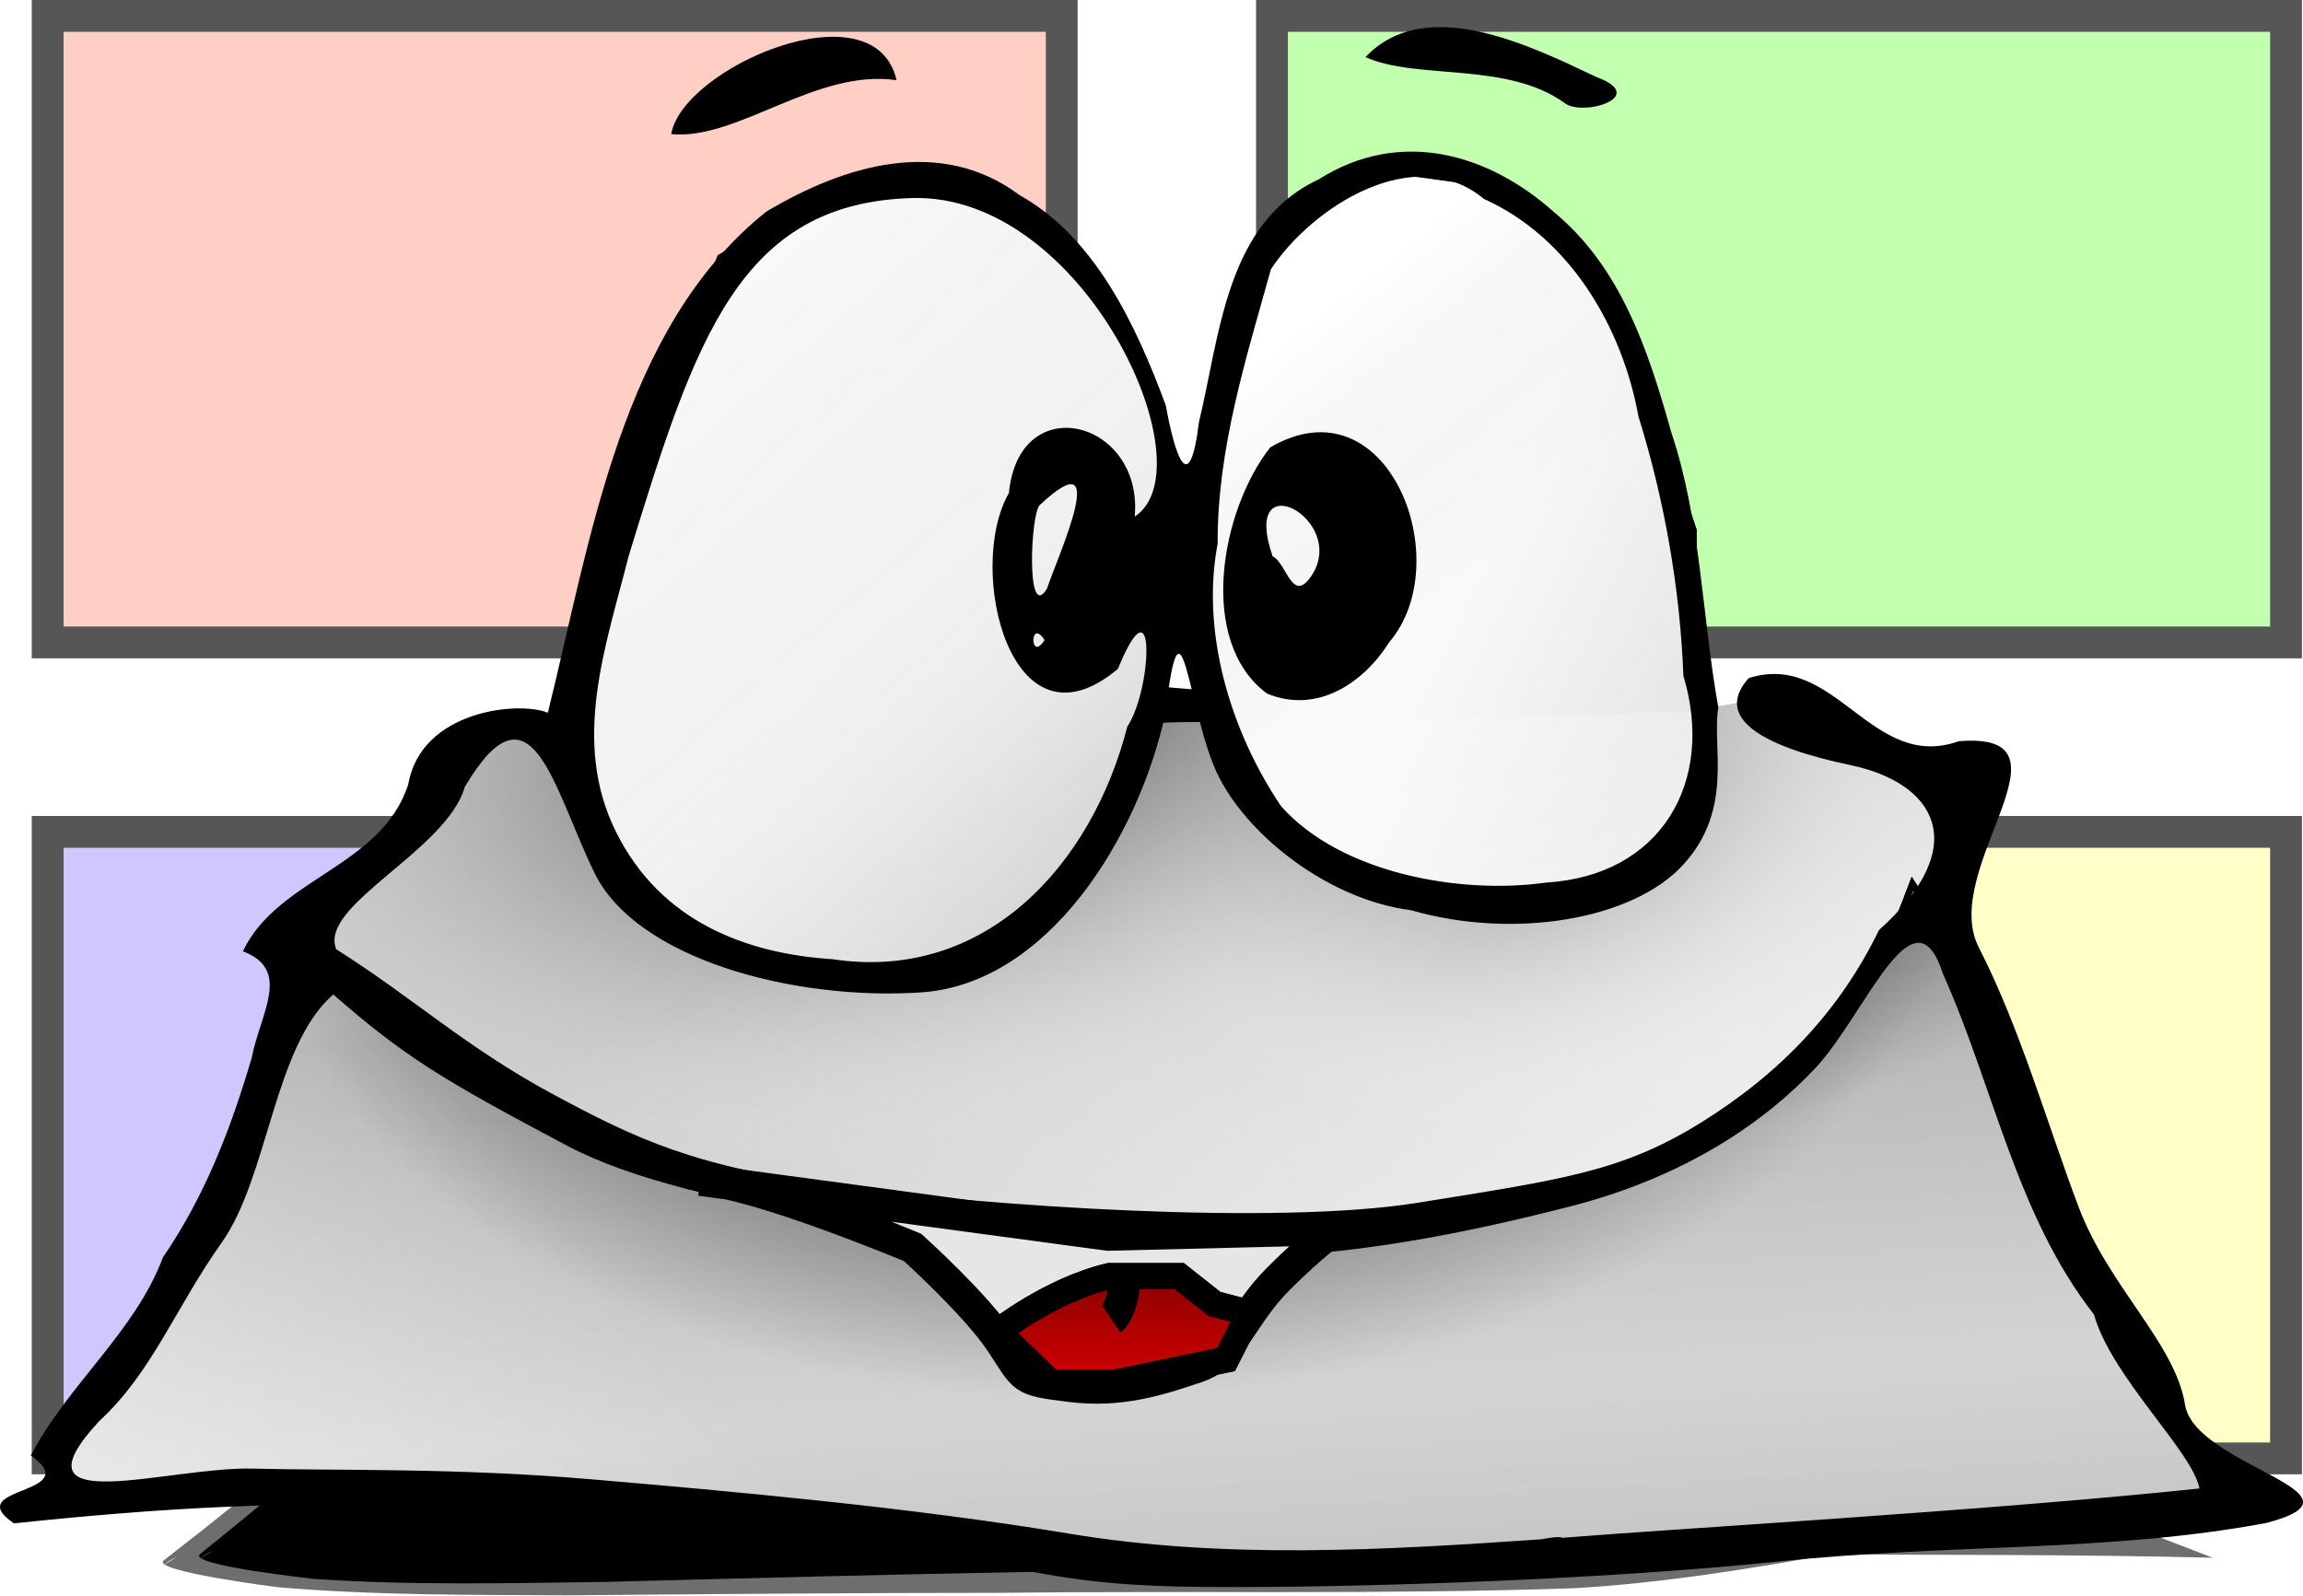
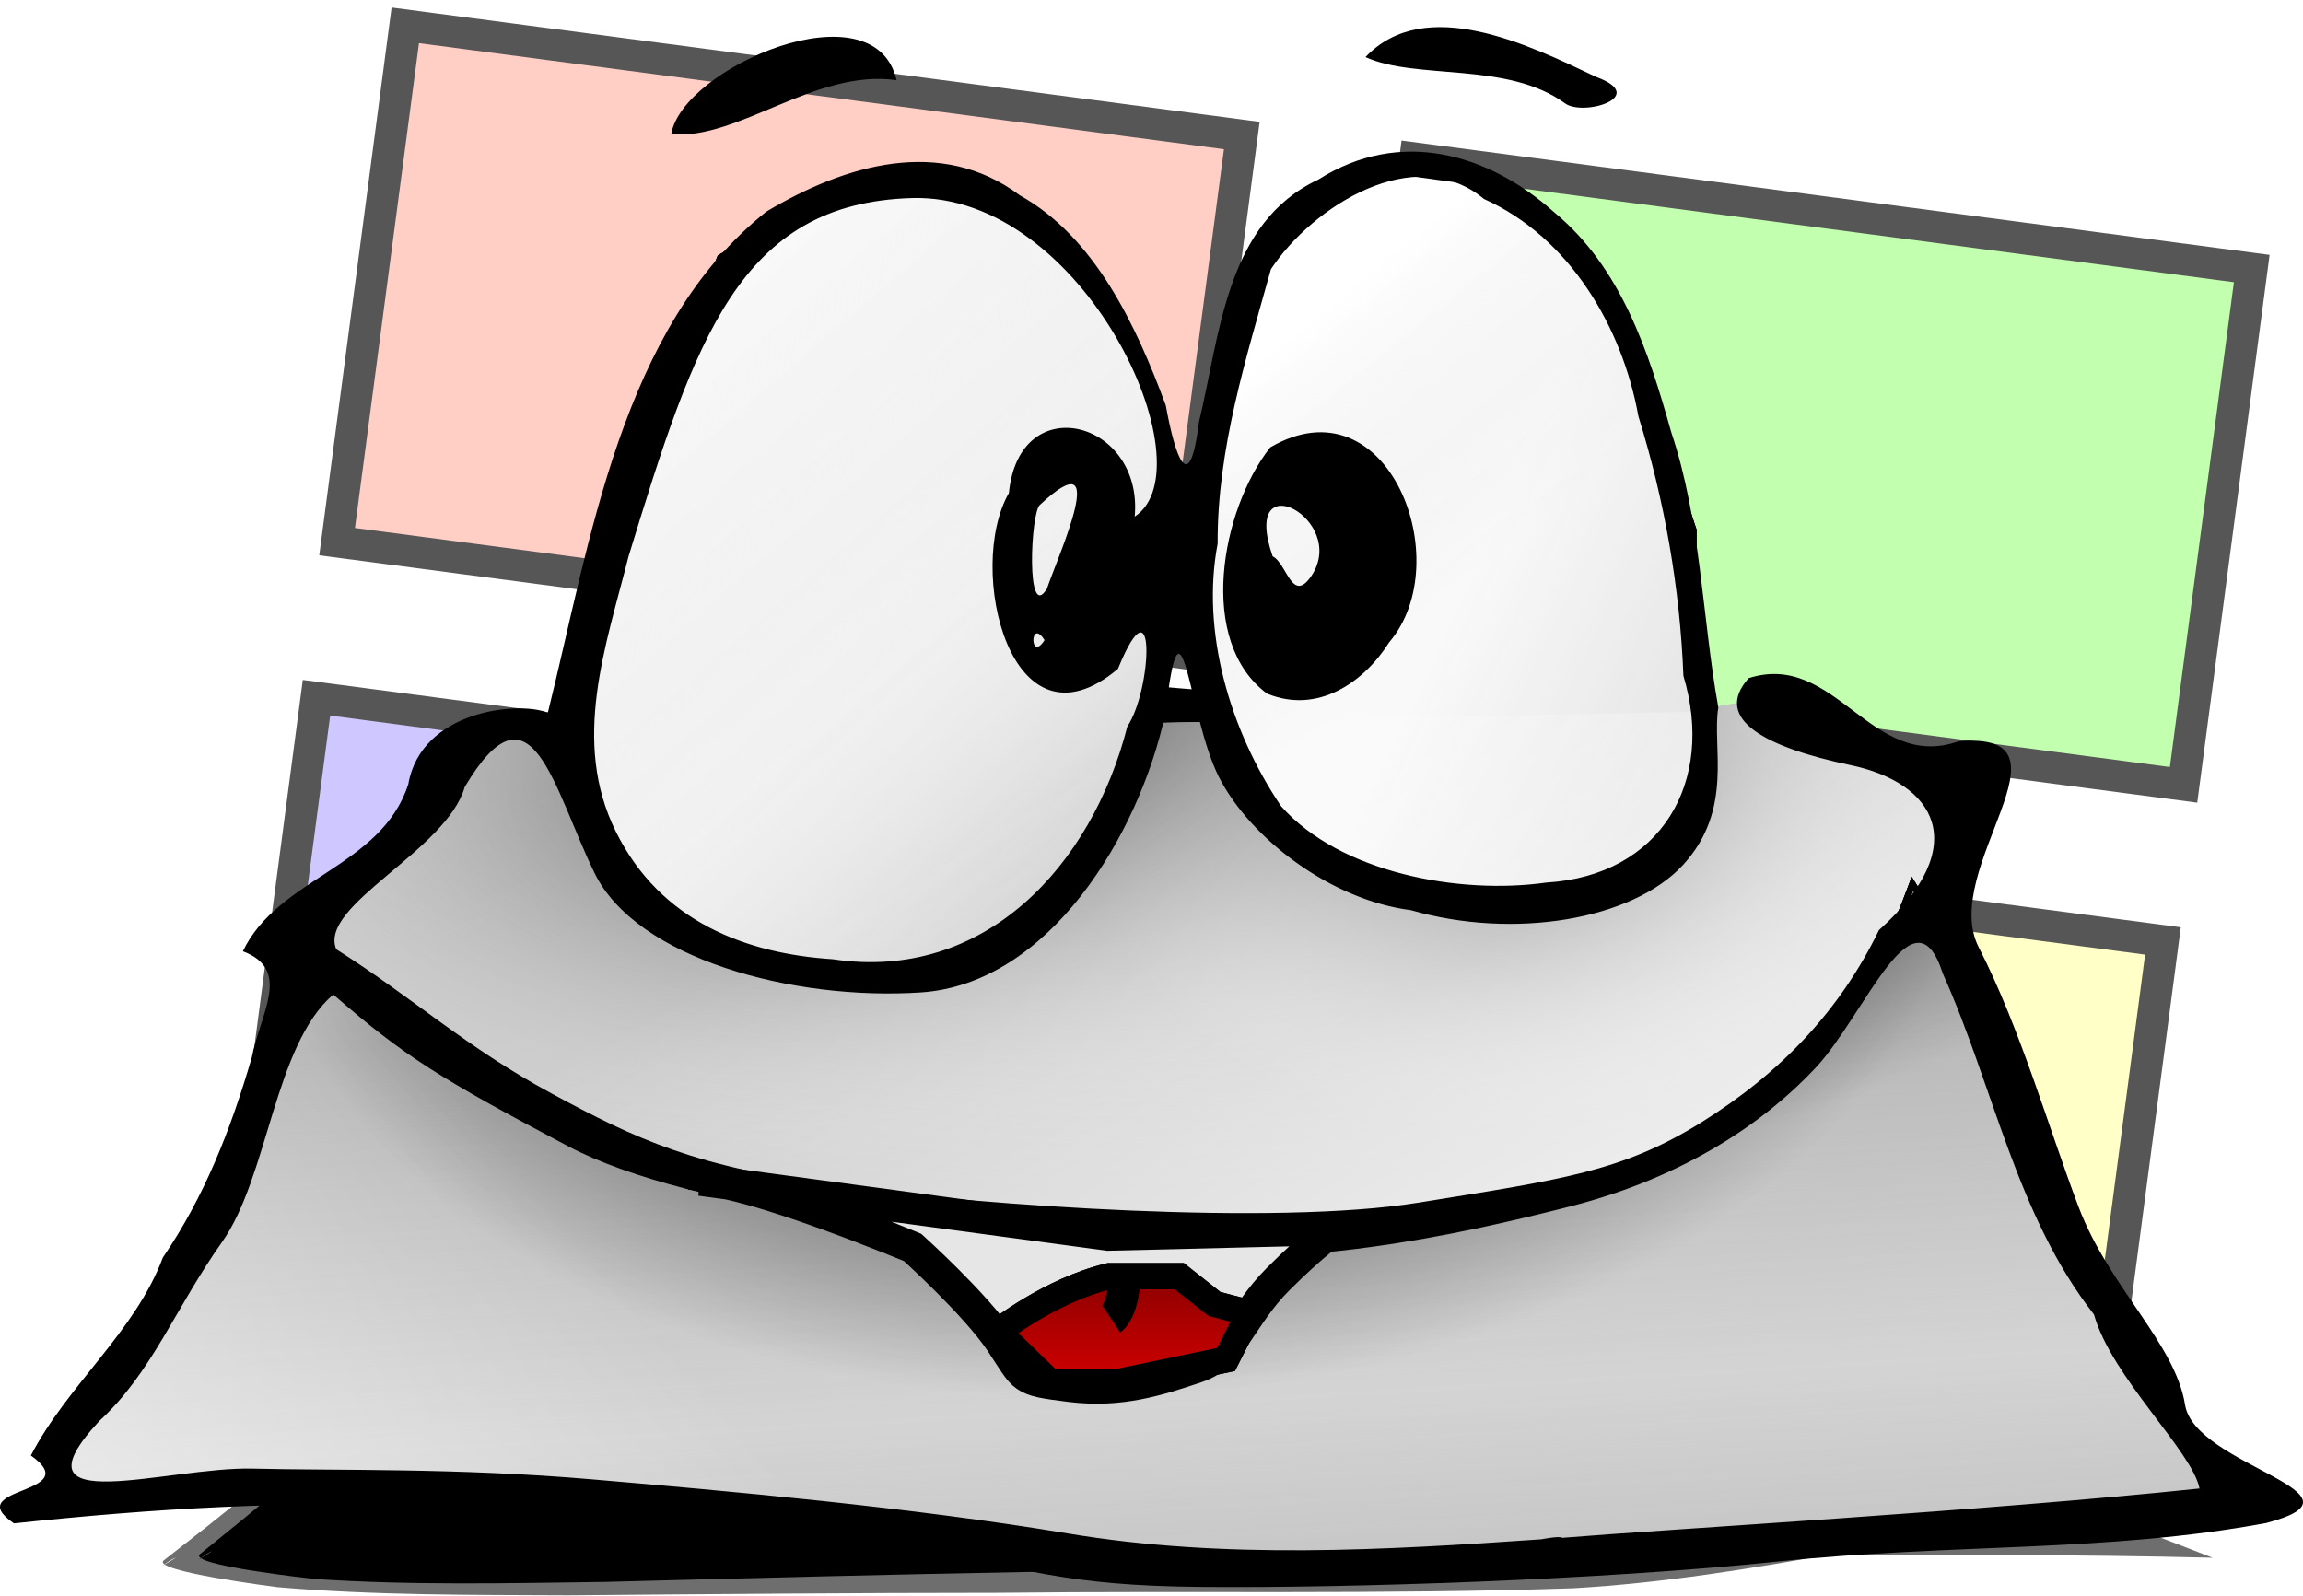
<svg xmlns="http://www.w3.org/2000/svg" xmlns:xlink="http://www.w3.org/1999/xlink" width="53.399" height="37" id="svg5948" version="1.0">
  <defs id="defs5950">
    <linearGradient id="linearGradient5607">
      <stop style="stop-color:#550000;stop-opacity:1" offset="0" id="stop5609" />
      <stop style="stop-color:#da0000;stop-opacity:1" offset="1" id="stop5611" />
    </linearGradient>
    <linearGradient xlink:href="#linearGradient5607" id="linearGradient5897" gradientUnits="userSpaceOnUse" x1="162.788" y1="365.915" x2="162.788" y2="372.383" />
    <radialGradient xlink:href="#linearGradient3415" id="radialGradient5895" gradientUnits="userSpaceOnUse" gradientTransform="matrix(4.3386401e-3,9.6493668e-2,-0.1481891,6.6630194e-3,752.3383,358.8032)" cx="-383.179" cy="3897.164" fx="-383.179" fy="3897.164" r="182.011" />
    <linearGradient id="linearGradient3415">
      <stop style="stop-color:#000000;stop-opacity:1;" offset="0" id="stop3417" />
      <stop style="stop-color:#000000;stop-opacity:0;" offset="1" id="stop3419" />
    </linearGradient>
    <radialGradient xlink:href="#linearGradient3415" id="radialGradient5893" gradientUnits="userSpaceOnUse" gradientTransform="matrix(4.3386401e-3,9.6493668e-2,-0.1481891,6.6630194e-3,752.3383,358.8032)" cx="-315.021" cy="3970.69" fx="-315.021" fy="3970.69" r="182.011" />
    <linearGradient id="linearGradient3607">
      <stop style="stop-color:#ffffff;stop-opacity:1;" offset="0" id="stop3609" />
      <stop style="stop-color:#ffffff;stop-opacity:0;" offset="1" id="stop3611" />
    </linearGradient>
    <linearGradient xlink:href="#linearGradient3607" id="linearGradient5891" gradientUnits="userSpaceOnUse" gradientTransform="matrix(0.1880889,0,0,0.1880889,186.9307,-487.6432)" x1="-384.765" y1="4644.027" x2="-240.722" y2="4520.747" />
    <linearGradient id="linearGradient3597">
      <stop style="stop-color:#ffffff;stop-opacity:1;" offset="0" id="stop3599" />
      <stop style="stop-color:#ffffff;stop-opacity:0;" offset="1" id="stop3601" />
    </linearGradient>
    <linearGradient xlink:href="#linearGradient3597" id="linearGradient5889" gradientUnits="userSpaceOnUse" gradientTransform="matrix(0.1880889,0,0,0.1880889,186.9307,-487.6432)" x1="-35.686" y1="4597.96" x2="-116.143" y2="4456.449" />
    <linearGradient id="linearGradient3381">
      <stop id="stop3383" offset="0" style="stop-color:#ffffff;stop-opacity:1" />
      <stop id="stop3385" offset="1" style="stop-color:#e6e6e6;stop-opacity:0;" />
    </linearGradient>
    <linearGradient xlink:href="#linearGradient3381" id="linearGradient5887" gradientUnits="userSpaceOnUse" gradientTransform="matrix(0.1880889,0,0,0.1880889,217.1824,-415.7954)" x1="-267.06" y1="4017.087" x2="-235.062" y2="4056.689" />
    <linearGradient id="linearGradient3371">
      <stop id="stop3373" offset="0" style="stop-color:#ffffff;stop-opacity:1" />
      <stop id="stop3375" offset="1" style="stop-color:#ececec;stop-opacity:0;" />
    </linearGradient>
    <linearGradient xlink:href="#linearGradient3371" id="linearGradient5885" gradientUnits="userSpaceOnUse" gradientTransform="matrix(0.1880889,0,0,0.1880889,217.1824,-415.7954)" x1="-378.251" y1="3996.271" x2="-318.21" y2="4065.828" />
    <linearGradient id="linearGradient3359">
      <stop style="stop-color:#cccccc;stop-opacity:1" offset="0" id="stop3361" />
      <stop style="stop-color:#ececec;stop-opacity:0;" offset="1" id="stop3363" />
    </linearGradient>
    <linearGradient xlink:href="#linearGradient3359" id="linearGradient5883" gradientUnits="userSpaceOnUse" gradientTransform="matrix(0.1880889,0,0,0.1880889,217.1824,-415.7954)" x1="-290.923" y1="4104.415" x2="-331.411" y2="4060.243" />
    <linearGradient id="linearGradient3349">
      <stop style="stop-color:#e6e6e6;stop-opacity:1;" offset="0" id="stop3351" />
      <stop style="stop-color:#e6e6e6;stop-opacity:0;" offset="1" id="stop3353" />
    </linearGradient>
    <linearGradient xlink:href="#linearGradient3349" id="linearGradient5881" gradientUnits="userSpaceOnUse" gradientTransform="matrix(0.1880889,0,0,0.1880889,217.1824,-415.7954)" x1="-193.441" y1="4072.936" x2="-232.028" y2="4054.658" />
    <linearGradient id="linearGradient3425">
      <stop style="stop-color:#f9f9f9;stop-opacity:1;" offset="0" id="stop3427" />
      <stop style="stop-color:#f9f9f9;stop-opacity:0;" offset="1" id="stop3429" />
    </linearGradient>
    <linearGradient xlink:href="#linearGradient3425" id="linearGradient5879" gradientUnits="userSpaceOnUse" gradientTransform="matrix(0.1880889,0,0,0.1880889,217.1824,-415.7954)" spreadMethod="reflect" x1="-285.846" y1="4192.251" x2="-289.908" y2="4124.216" />
    <radialGradient xlink:href="#linearGradient3399" id="radialGradient5877" gradientUnits="userSpaceOnUse" gradientTransform="matrix(1.6048082e-2,9.0554532e-2,-0.1793599,3.1782527e-2,856.4185,250.8547)" cx="-248.956" cy="3885.66" fx="-248.956" fy="3885.66" r="140.296" />
    <radialGradient xlink:href="#linearGradient3399" id="radialGradient5875" gradientUnits="userSpaceOnUse" gradientTransform="matrix(8.1627261e-3,7.6309939e-2,-9.8386948e-2,1.052337e-2,540.9659,329.3861)" cx="-199.248" cy="3702.433" fx="-199.248" fy="3702.433" r="140.296" />
    <linearGradient id="linearGradient3399">
      <stop style="stop-color:#4d4d4d;stop-opacity:1" offset="0" id="stop3401" />
      <stop style="stop-color:#ececec;stop-opacity:0;" offset="1" id="stop3403" />
    </linearGradient>
    <radialGradient xlink:href="#linearGradient3399" id="radialGradient5873" gradientUnits="userSpaceOnUse" gradientTransform="matrix(4.6632815e-3,0.1549835,-0.288364,8.6613063e-3,1245.536,351.7863)" cx="-258.571" cy="3747.105" fx="-258.571" fy="3747.105" r="140.296" />
  </defs>
+   <g id="layer2" style="display:inline">
+     <g id="g2478" transform="matrix(0.7805842,0.1028427,-0.1029504,0.7797682,10.34337,-356.744)" style="opacity:1;stroke:#565656;stroke-width:0.937;stroke-miterlimit:4;stroke-dasharray:none;stroke-opacity:1">
+       <rect y="470.576" x="58.214" height="15.357" width="24.848" id="rect2470" style="opacity:1;fill:#cfc7ff;fill-opacity:1;stroke:#565656;stroke-width:0.937;stroke-linecap:round;stroke-linejoin:miter;stroke-miterlimit:4;stroke-dasharray:none;stroke-dashoffset:0;stroke-opacity:1" />
+       <rect style="opacity:1;fill:#ffcfc6;fill-opacity:1;stroke:#565656;stroke-width:0.937;stroke-linecap:round;stroke-linejoin:miter;stroke-miterlimit:4;stroke-dasharray:none;stroke-dashoffset:0;stroke-opacity:1" id="rect2472" width="24.848" height="15.357" x="58.214" y="450.576" />
+       <rect style="opacity:1;fill:#ffffc7;fill-opacity:1;stroke:#565656;stroke-width:0.937;stroke-linecap:round;stroke-linejoin:miter;stroke-miterlimit:4;stroke-dasharray:none;stroke-dashoffset:0;stroke-opacity:1" id="rect2474" width="24.848" height="15.357" x="88.214" y="470.576" />
+       <rect y="450.576" x="88.214" height="15.357" width="24.848" id="rect2476" style="opacity:1;fill:#c2ffae;fill-opacity:1;stroke:#565656;stroke-width:0.937;stroke-linecap:round;stroke-linejoin:miter;stroke-miterlimit:4;stroke-dasharray:none;stroke-dashoffset:0;stroke-opacity:1" />
+     </g>
+   </g>
  <g id="layer1" transform="translate(-62.07252,-496.0942)">
-     <g id="g2478" transform="matrix(0.9462539,0,0,0.9462539,8.092667,70.1033)" style="opacity:1;stroke:#565656;stroke-width:0.78;stroke-miterlimit:4;stroke-dasharray:none;stroke-opacity:1">
-       <rect y="470.576" x="58.214" height="15.357" width="24.848" id="rect2470" style="opacity:1;fill:#cfc7ff;fill-opacity:1;stroke:#565656;stroke-width:0.78;stroke-linecap:round;stroke-linejoin:miter;stroke-miterlimit:4;stroke-dasharray:none;stroke-dashoffset:0;stroke-opacity:1" />
-       <rect style="opacity:1;fill:#ffcfc6;fill-opacity:1;stroke:#565656;stroke-width:0.78;stroke-linecap:round;stroke-linejoin:miter;stroke-miterlimit:4;stroke-dasharray:none;stroke-dashoffset:0;stroke-opacity:1" id="rect2472" width="24.848" height="15.357" x="58.214" y="450.576" />
-       <rect style="opacity:1;fill:#ffffc7;fill-opacity:1;stroke:#565656;stroke-width:0.78;stroke-linecap:round;stroke-linejoin:miter;stroke-miterlimit:4;stroke-dasharray:none;stroke-dashoffset:0;stroke-opacity:1" id="rect2474" width="24.848" height="15.357" x="88.214" y="470.576" />
-       <rect y="450.576" x="88.214" height="15.357" width="24.848" id="rect2476" style="opacity:1;fill:#c2ffae;fill-opacity:1;stroke:#565656;stroke-width:0.78;stroke-linecap:round;stroke-linejoin:miter;stroke-miterlimit:4;stroke-dasharray:none;stroke-dashoffset:0;stroke-opacity:1" />
-     </g>
    <g id="g5823" transform="matrix(0.737631,0,0,0.737631,-31.94855,253.7839)">
      <path d="M 197.016,377.477 C 192.648,377.369 188.277,377.39 183.907,377.372 C 178.98,377.394 174.054,377.38 169.127,377.387 C 164.343,377.387 159.559,377.377 154.775,377.402 C 151.187,377.417 147.599,377.427 144.011,377.44 C 140.825,377.458 137.64,377.426 134.454,377.43 C 133.995,377.437 133.528,377.37 133.078,377.452 C 132.844,377.495 132.67,377.681 132.467,377.795 C 137.933,374.491 143.316,371.067 148.866,367.884 C 148.923,367.851 151.692,368.141 151.868,368.154 C 154.85,368.31 157.839,368.29 160.825,368.281 C 165.269,368.309 169.713,368.335 174.156,368.33 L 185.328,377.313 C 182.547,377.816 179.759,378.273 176.924,378.437 C 170.9,378.64 164.87,378.51 158.844,378.581 C 154.335,378.582 149.827,378.62 145.319,378.659 C 142.278,378.645 139.227,378.663 136.196,378.404 C 136.147,378.398 132.179,377.895 132.614,377.558 C 147.344,366.138 141.778,366.899 149.92,367.078 C 153.116,367.081 156.312,367.05 159.509,367.067 C 163.059,367.08 166.609,367.09 170.159,367.105 L 197.016,377.477 z" id="path5825" style="opacity:0.708;fill:#333333;fill-opacity:1;stroke:none;stroke-width:14.6;stroke-linejoin:bevel;stroke-miterlimit:4;stroke-dasharray:none;stroke-opacity:1" />
      <path style="fill:#000000;fill-opacity:1;stroke:none;stroke-width:14.6;stroke-linejoin:bevel;stroke-miterlimit:4;stroke-dasharray:none;stroke-opacity:1" id="path5827" d="M 198.144,376.141 C 193.774,376.111 189.404,376.208 185.035,376.268 C 180.109,376.377 175.183,376.45 170.258,376.545 C 165.474,376.629 160.691,376.704 155.908,376.814 C 152.321,376.893 148.733,376.966 145.146,377.043 C 141.961,377.116 138.776,377.141 135.591,377.201 C 135.132,377.217 134.663,377.158 134.215,377.248 C 133.982,377.295 133.812,377.484 133.61,377.601 C 139.017,374.201 144.339,370.683 149.831,367.401 C 149.888,367.368 152.661,367.609 152.837,367.619 C 155.822,367.721 158.81,367.649 161.796,367.587 C 166.239,367.536 170.683,367.484 175.125,367.4 L 186.455,376.184 C 183.683,376.736 180.903,377.242 178.071,377.456 C 172.052,377.766 166.021,377.743 159.997,377.92 C 155.489,378.001 150.983,378.12 146.476,378.238 C 143.435,378.278 140.385,378.35 137.35,378.145 C 137.301,378.139 133.324,377.707 133.753,377.362 C 148.279,365.683 142.728,366.542 150.871,366.577 C 154.067,366.524 157.262,366.436 160.458,366.396 C 164.008,366.347 167.557,366.294 171.107,366.246 L 198.144,376.141 z" />
      <path style="fill:none;fill-rule:evenodd;stroke:#000000;stroke-width:1.26;stroke-linecap:butt;stroke-linejoin:miter;stroke-miterlimit:4;stroke-dasharray:none;stroke-opacity:1" d="M 162.269,350.618 C 164.56,350.713 165.334,350.935 166.002,350.744 C 166.671,350.553 168.008,350.84 168.008,350.84" id="path5829" />
      <path id="path5831" d="M 144.917,351.624 L 141.847,351.624 L 141.211,354.165 L 136.448,357.764 L 138.459,359.564 L 144.176,363.163 L 148.833,365.28 L 156.138,366.656 L 167.783,367.503 L 176.252,366.021 L 180.909,364.327 L 183.768,362.21 L 186.52,358.611 L 188.637,357.129 C 188.637,357.129 189.802,353.741 188.849,353.318 C 187.896,352.894 182.286,350.565 182.286,350.565 L 180.486,350.883 L 144.917,351.624 z" style="fill:#cccccc;fill-rule:evenodd;stroke:none;stroke-width:1px;stroke-linecap:butt;stroke-linejoin:miter;stroke-opacity:1" />
      <path style="fill:url(#radialGradient5873);fill-opacity:1;fill-rule:evenodd;stroke:none;stroke-width:1px;stroke-linecap:butt;stroke-linejoin:miter;stroke-opacity:1" d="M 144.917,351.624 L 141.847,351.624 L 141.211,354.165 L 136.448,357.764 L 138.459,359.564 L 144.176,363.163 L 148.833,365.28 L 156.138,366.656 L 167.783,367.503 L 176.252,366.021 L 180.909,364.327 L 183.768,362.21 L 186.52,358.611 L 188.637,357.129 C 188.637,357.129 189.802,353.741 188.849,353.318 C 187.896,352.894 182.286,350.565 182.286,350.565 L 180.486,350.883 L 144.917,351.624 z" id="path5833" />
      <path id="path5835" d="M 144.917,351.624 L 141.847,351.624 L 141.211,354.165 L 136.448,357.764 L 138.459,359.564 L 144.176,363.163 L 148.833,365.28 L 156.138,366.656 L 167.783,367.503 L 176.252,366.021 L 180.909,364.327 L 183.768,362.21 L 186.52,358.611 L 188.637,357.129 C 188.637,357.129 189.802,353.741 188.849,353.318 C 187.896,352.894 182.286,350.565 182.286,350.565 L 180.486,350.883 L 144.917,351.624 z" style="fill:url(#radialGradient5875);fill-opacity:1;fill-rule:evenodd;stroke:none;stroke-width:1px;stroke-linecap:butt;stroke-linejoin:miter;stroke-opacity:1" />
      <path style="fill:url(#radialGradient5877);fill-opacity:1;fill-rule:evenodd;stroke:none;stroke-width:1px;stroke-linecap:butt;stroke-linejoin:miter;stroke-opacity:1" d="M 144.917,351.624 L 141.847,351.624 L 141.211,354.165 L 136.448,357.764 L 138.459,359.564 L 144.176,363.163 L 148.833,365.28 L 156.138,366.656 L 167.783,367.503 L 176.252,366.021 L 180.909,364.327 L 183.768,362.21 L 186.52,358.611 L 188.637,357.129 C 188.637,357.129 189.802,353.741 188.849,353.318 C 187.896,352.894 182.286,350.565 182.286,350.565 L 180.486,350.883 L 144.917,351.624 z" id="path5837" />
      <path id="path5839" d="M 170.006,334.157 L 166.936,336.38 L 165.348,341.991 L 164.819,347.495 L 165.983,352.047 L 168.312,355.223 L 174.664,357.235 L 179.533,355.541 L 181.121,353.741 L 180.698,349.718 L 180.698,345.166 L 178.898,339.767 L 177.204,336.38 L 174.134,334.263 L 171.064,333.839 L 170.006,334.157 z" style="fill:#f9f9f9;fill-rule:evenodd;stroke:#000000;stroke-width:0.188px;stroke-linecap:butt;stroke-linejoin:miter;stroke-opacity:1" />
      <path id="path5841" d="M 164.183,343.473 L 163.866,341.144 L 162.066,337.756 L 159.525,334.898 L 158.361,334.157 L 153.28,334.792 L 150.104,336.592 L 147.775,342.308 L 145.552,347.919 C 145.552,347.919 145.34,351.306 145.022,351.73 C 144.705,352.153 146.399,355.012 146.399,355.012 L 147.881,357.446 L 152.856,359.246 L 157.938,359.034 L 161.643,355.541 L 163.654,349.824 L 164.713,345.272 L 164.078,342.626 L 164.183,343.473 z" style="fill:#f2f2f2;fill-rule:evenodd;stroke:#000000;stroke-width:0.188px;stroke-linecap:butt;stroke-linejoin:miter;stroke-opacity:1" />
      <path id="path5843" d="M 187.579,356.282 C 187.579,356.282 186.203,359.987 185.673,360.199 C 185.144,360.41 182.497,363.586 182.497,363.586 L 175.722,366.55 L 166.195,367.715 L 156.879,366.656 L 149.151,365.809 L 143.752,363.48 L 139.835,360.305 L 137.083,358.611 L 136.13,360.834 L 134.648,364.962 L 133.378,367.715 L 131.366,371.208 L 129.143,373.961 L 129.355,375.231 L 130.414,375.231 L 136.871,375.231 L 146.187,375.866 L 156.773,376.713 L 164.078,377.772 L 171.594,377.56 L 185.144,376.713 L 197.318,375.654 L 197.424,374.913 L 196.259,373.961 L 194.248,370.256 L 191.072,364.645 L 188.849,358.293 L 187.579,356.282 z" style="fill:#b3b3b3;fill-rule:evenodd;stroke:#000000;stroke-width:0.188px;stroke-linecap:butt;stroke-linejoin:miter;stroke-opacity:1" />
      <path id="path5845" d="M 187.579,356.282 C 187.579,356.282 186.203,359.987 185.673,360.199 C 185.144,360.41 182.497,363.586 182.497,363.586 L 175.722,366.55 L 166.195,367.715 L 156.879,366.656 L 149.151,365.809 L 143.752,363.48 L 139.835,360.305 L 137.083,358.611 L 136.13,360.834 L 134.648,364.962 L 133.378,367.715 L 131.366,371.208 L 129.143,373.961 L 129.355,375.231 L 130.414,375.231 L 136.871,375.231 L 146.187,375.866 L 156.773,376.713 L 164.078,377.772 L 171.594,377.56 L 185.144,376.713 L 197.318,375.654 L 197.424,374.913 L 196.259,373.961 L 194.248,370.256 L 191.072,364.645 L 188.849,358.293 L 187.579,356.282 z" style="opacity:0.47;fill:url(#linearGradient5879);fill-opacity:1;fill-rule:evenodd;stroke:#000000;stroke-width:0.188px;stroke-linecap:butt;stroke-linejoin:miter;stroke-opacity:1" />
      <path style="fill:url(#linearGradient5881);fill-opacity:1;fill-rule:evenodd;stroke:#000000;stroke-width:0.188px;stroke-linecap:butt;stroke-linejoin:miter;stroke-opacity:1" d="M 170.006,334.157 L 166.936,336.38 L 165.348,341.991 L 164.819,347.495 L 165.983,352.047 L 168.312,355.223 L 174.664,357.235 L 179.533,355.541 L 181.121,353.741 L 180.698,349.718 L 180.698,345.166 L 178.898,339.767 L 177.204,336.38 L 174.134,334.263 L 171.064,333.839 L 170.006,334.157 z" id="path5847" />
      <path style="fill:url(#linearGradient5883);fill-opacity:1;fill-rule:evenodd;stroke:#000000;stroke-width:0.188px;stroke-linecap:butt;stroke-linejoin:miter;stroke-opacity:1" d="M 164.183,343.473 L 163.866,341.144 L 162.066,337.756 L 159.525,334.898 L 158.361,334.157 L 153.28,334.792 L 150.104,336.592 L 147.775,342.308 L 145.552,347.919 C 145.552,347.919 145.34,351.306 145.022,351.73 C 144.705,352.153 146.399,355.012 146.399,355.012 L 147.881,357.446 L 152.856,359.246 L 157.938,359.034 L 161.643,355.541 L 163.654,349.824 L 164.713,345.272 L 164.078,342.626 L 164.183,343.473 z" id="path5849" />
      <path id="path5851" d="M 164.183,343.473 L 163.866,341.144 L 162.066,337.756 L 159.525,334.898 L 158.361,334.157 L 153.28,334.792 L 150.104,336.592 L 147.775,342.308 L 145.552,347.919 C 145.552,347.919 145.34,351.306 145.022,351.73 C 144.705,352.153 146.399,355.012 146.399,355.012 L 147.881,357.446 L 152.856,359.246 L 157.938,359.034 L 161.643,355.541 L 163.654,349.824 L 164.713,345.272 L 164.078,342.626 L 164.183,343.473 z" style="fill:url(#linearGradient5885);fill-opacity:1;fill-rule:evenodd;stroke:#000000;stroke-width:0.188px;stroke-linecap:butt;stroke-linejoin:miter;stroke-opacity:1" />
      <path id="path5853" d="M 170.006,334.157 L 166.936,336.38 L 165.348,341.991 L 164.819,347.495 L 165.983,352.047 L 168.312,355.223 L 174.664,357.235 L 179.533,355.541 L 181.121,353.741 L 180.698,349.718 L 180.698,345.166 L 178.898,339.767 L 177.204,336.38 L 174.134,334.263 L 171.064,333.839 L 170.006,334.157 z" style="fill:url(#linearGradient5887);fill-opacity:1;fill-rule:evenodd;stroke:#000000;stroke-width:0.188px;stroke-linecap:butt;stroke-linejoin:miter;stroke-opacity:1" />
      <path id="path5855" d="M 144.917,351.624 L 141.847,351.624 L 141.211,354.165 L 136.448,357.764 L 138.459,359.564 L 144.176,363.163 L 148.833,365.28 L 156.138,366.656 L 167.783,367.503 L 176.252,366.021 L 180.909,364.327 L 183.768,362.21 L 186.52,358.611 L 188.637,357.129 C 188.637,357.129 189.802,353.741 188.849,353.318 C 187.896,352.894 182.286,350.565 182.286,350.565 L 180.486,350.883 L 144.917,351.624 z" style="fill:url(#linearGradient5889);fill-opacity:1;fill-rule:evenodd;stroke:none;stroke-width:1px;stroke-linecap:butt;stroke-linejoin:miter;stroke-opacity:1" />
      <path style="fill:url(#linearGradient5891);fill-opacity:1;fill-rule:evenodd;stroke:#000000;stroke-width:0.188px;stroke-linecap:butt;stroke-linejoin:miter;stroke-opacity:1" d="M 187.579,356.282 C 187.579,356.282 186.203,359.987 185.673,360.199 C 185.144,360.41 182.497,363.586 182.497,363.586 L 175.722,366.55 L 166.195,367.715 L 156.879,366.656 L 149.151,365.809 L 143.752,363.48 L 139.835,360.305 L 137.083,358.611 L 136.13,360.834 L 134.648,364.962 L 133.378,367.715 L 131.366,371.208 L 129.143,373.961 L 129.355,375.231 L 130.414,375.231 L 136.871,375.231 L 146.187,375.866 L 156.773,376.713 L 164.078,377.772 L 171.594,377.56 L 185.144,376.713 L 197.318,375.654 L 197.424,374.913 L 196.259,373.961 L 194.248,370.256 L 191.072,364.645 L 188.849,358.293 L 187.579,356.282 z" id="path5857" />
      <path style="fill:#000000;fill-opacity:1" d="M 165.283,378.396 C 160.708,378.356 159.97,377.802 155.992,377.202 C 152.013,376.603 145.964,376.114 141.277,375.885 C 136.589,375.656 132.329,375.929 127.901,376.397 C 126.185,375.219 130.194,375.514 128.434,374.262 C 129.592,372.036 131.717,370.368 132.582,368.039 C 133.887,366.129 134.708,364.037 135.377,361.752 C 135.651,360.346 136.641,358.994 135.098,358.408 C 136.206,356.091 139.451,355.768 140.298,353.157 C 140.699,350.826 143.78,350.531 144.684,350.909 C 146.025,345.525 146.977,338.801 151.552,335.152 C 154.025,333.676 157.039,332.779 159.518,334.637 C 161.882,335.955 163.177,338.727 164.109,341.244 C 164.396,342.825 164.849,344.212 165.152,341.768 C 165.814,339.029 165.999,335.498 168.908,334.142 C 171.471,332.516 174.246,333.322 176.31,335.165 C 178.414,336.903 179.273,339.508 179.995,342.079 C 180.931,344.861 180.962,347.859 181.477,350.745 C 181.27,351.981 181.971,353.941 180.377,355.684 C 178.783,357.428 175.039,358.046 171.813,357.116 C 169.291,356.795 166.76,354.855 165.78,352.931 C 164.801,351.008 164.614,346.526 164.096,350.931 C 163.261,354.79 160.423,359.435 156.413,359.702 C 152.403,359.968 147.463,358.645 146.15,355.942 C 144.836,353.239 144.172,349.701 142.072,353.243 C 141.504,355.245 137.454,356.971 138.034,358.346 C 140.426,359.856 142.114,361.428 144.79,362.873 C 147.467,364.318 149.303,365.198 153.903,365.804 C 158.504,366.411 167.517,367.044 172.043,366.314 C 176.569,365.584 178.444,365.341 180.934,363.794 C 183.424,362.247 185.294,360.284 186.527,357.743 C 189.505,355.067 188.281,353.111 185.634,352.556 C 182.988,352.001 181.273,351.115 182.432,349.82 C 185.168,348.947 186.279,352.782 189.036,351.804 C 192.988,351.48 188.402,355.826 189.663,358.284 C 190.967,360.825 191.846,363.925 192.802,366.447 C 193.757,368.969 195.84,370.737 196.149,372.67 C 196.457,374.603 202.278,375.449 198.695,376.387 C 193.671,377.316 188.874,377.022 183.324,377.599 C 177.774,378.177 169.857,378.435 165.283,378.396 z M 176.568,376.851 C 179.907,376.577 189.94,376 196.603,375.3 C 196.375,374.124 193.838,371.801 193.285,369.827 C 190.849,366.717 190.13,362.664 188.534,359.108 C 187.627,356.283 186.094,360.4 184.543,362.064 C 182.992,363.727 180.483,365.5 176.798,366.437 C 173.113,367.374 168.268,368.424 162.992,367.894 C 157.716,367.365 149.288,366.638 145.306,364.53 C 141.324,362.422 140.169,361.711 137.94,359.768 C 136.081,361.364 135.898,365.5 134.438,367.559 C 132.978,369.619 132.24,371.659 130.58,373.183 C 127.682,376.316 132.748,374.608 135.403,374.675 C 138.057,374.742 141.785,374.645 146.065,375.012 C 150.346,375.378 156.105,375.892 161.033,376.714 C 165.961,377.536 170.974,377.239 175.916,376.897 C 175.916,376.897 176.5,376.781 176.568,376.851 C 176.636,376.922 173.229,377.126 176.568,376.851 z M 162.9,351.342 C 163.679,350.179 163.818,346.556 162.605,349.528 C 159.226,352.37 157.815,346.362 159.177,344.001 C 159.499,340.691 163.407,341.717 163.132,344.742 C 165.487,343.197 161.537,334.56 156.123,334.725 C 150.71,334.89 149.322,339.131 147.222,345.991 C 146.511,348.806 145.413,351.798 146.822,354.645 C 148.231,357.491 150.937,358.485 153.643,358.659 C 158.422,359.379 161.782,355.714 162.9,351.342 z M 176.069,356.248 C 179.678,356.032 181.382,353.083 180.38,349.748 C 180.272,346.981 179.78,344.204 178.966,341.59 C 178.465,338.808 176.821,335.97 174.111,334.754 C 171.936,332.941 168.718,334.99 167.414,336.963 C 166.636,339.762 165.724,342.613 165.739,345.594 C 165.213,348.341 166.118,351.456 167.731,353.844 C 169.588,355.947 173.344,356.636 176.069,356.248 z M 167.293,350.307 C 165.085,348.673 165.839,344.541 167.391,342.566 C 171.088,340.403 173.3,346.151 171.134,348.689 C 170.338,349.955 168.883,350.962 167.293,350.307 z M 168.689,346.602 C 169.865,344.83 166.433,342.997 167.468,345.991 C 167.919,346.21 168.077,347.505 168.689,346.602 z M 160.298,348.624 C 159.83,347.892 159.831,349.357 160.298,348.624 z M 160.372,347.01 C 160.727,345.957 162.435,342.239 160.152,344.373 C 159.859,344.609 159.711,348.088 160.372,347.01 z M 148.563,332.715 C 148.912,330.623 154.953,328.007 155.646,331.019 C 153.097,330.652 150.654,332.917 148.563,332.715 z M 176.662,331.75 C 174.853,330.422 171.996,331.023 170.386,330.293 C 172.257,328.315 175.524,329.91 177.631,330.914 C 179.318,331.53 177.255,332.168 176.662,331.75 z" id="path5859" />
      <path style="fill:url(#radialGradient5893);fill-opacity:1;fill-rule:evenodd;stroke:#000000;stroke-width:0.188px;stroke-linecap:butt;stroke-linejoin:miter;stroke-opacity:1" d="M 187.579,356.282 C 187.579,356.282 186.203,359.987 185.673,360.199 C 185.144,360.41 182.497,363.586 182.497,363.586 L 175.722,366.55 L 166.195,367.715 L 156.879,366.656 L 149.151,365.809 L 143.752,363.48 L 139.835,360.305 L 137.083,358.611 L 136.13,360.834 L 134.648,364.962 L 133.378,367.715 L 131.366,371.208 L 129.143,373.961 L 129.355,375.231 L 130.414,375.231 L 136.871,375.231 L 146.187,375.866 L 156.773,376.713 L 164.078,377.772 L 171.594,377.56 L 185.144,376.713 L 197.318,375.654 L 197.424,374.913 L 196.259,373.961 L 194.248,370.256 L 191.072,364.645 L 188.849,358.293 L 187.579,356.282 z" id="path5861" />
      <path id="path5863" d="M 187.579,356.282 C 187.579,356.282 186.203,359.987 185.673,360.199 C 185.144,360.41 182.497,363.586 182.497,363.586 L 175.722,366.55 L 166.195,367.715 L 156.879,366.656 L 149.151,365.809 L 143.752,363.48 L 139.835,360.305 L 137.083,358.611 L 136.13,360.834 L 134.648,364.962 L 133.378,367.715 L 131.366,371.208 L 129.143,373.961 L 129.355,375.231 L 130.414,375.231 L 136.871,375.231 L 146.187,375.866 L 156.773,376.713 L 164.078,377.772 L 171.594,377.56 L 185.144,376.713 L 197.318,375.654 L 197.424,374.913 L 196.259,373.961 L 194.248,370.256 L 191.072,364.645 L 188.849,358.293 L 187.579,356.282 z" style="fill:url(#radialGradient5895);fill-opacity:1;fill-rule:evenodd;stroke:#000000;stroke-width:0.188px;stroke-linecap:butt;stroke-linejoin:miter;stroke-opacity:1" />
      <path id="path5865" d="M 149.482,365.599 C 151.068,365.599 156.15,367.721 156.15,367.721 C 156.15,367.721 158.131,369.505 158.924,370.694 C 159.717,371.883 159.518,371.883 161.104,372.081 C 162.689,372.279 163.878,371.883 165.067,371.486 C 166.256,371.09 166.454,369.901 167.643,368.712 C 168.832,367.523 169.436,367.151 169.436,367.151 L 162.293,367.325 L 149.482,365.599 z" style="fill:#e6e6e6;fill-rule:evenodd;stroke:#000000;stroke-width:1px;stroke-linecap:butt;stroke-linejoin:miter;stroke-opacity:1" />
      <path id="path5867" d="M 162.329,368.625 C 160.491,369.061 158.836,370.37 158.836,370.37 L 160.491,371.97 L 162.512,371.97 L 166.004,371.243 L 166.74,369.788 L 165.637,369.497 L 164.534,368.625 L 162.329,368.625 z" style="fill:#d40000;fill-rule:evenodd;stroke:#000000;stroke-width:0.825px;stroke-linecap:butt;stroke-linejoin:miter;stroke-opacity:1" />
      <path style="fill:url(#linearGradient5897);fill-opacity:1;fill-rule:evenodd;stroke:#000000;stroke-width:0.825px;stroke-linecap:butt;stroke-linejoin:miter;stroke-opacity:1" d="M 162.329,368.625 C 160.491,369.061 158.836,370.37 158.836,370.37 L 160.491,371.97 L 162.512,371.97 L 166.004,371.243 L 166.74,369.788 L 165.637,369.497 L 164.534,368.625 L 162.329,368.625 z" id="path5869" />
      <path id="path5871" d="M 162.819,368.437 C 162.819,369.698 162.399,369.978 162.399,369.978" style="fill:none;fill-rule:evenodd;stroke:#000000;stroke-width:1px;stroke-linecap:butt;stroke-linejoin:miter;stroke-opacity:1" />
    </g>
  </g>
</svg>
